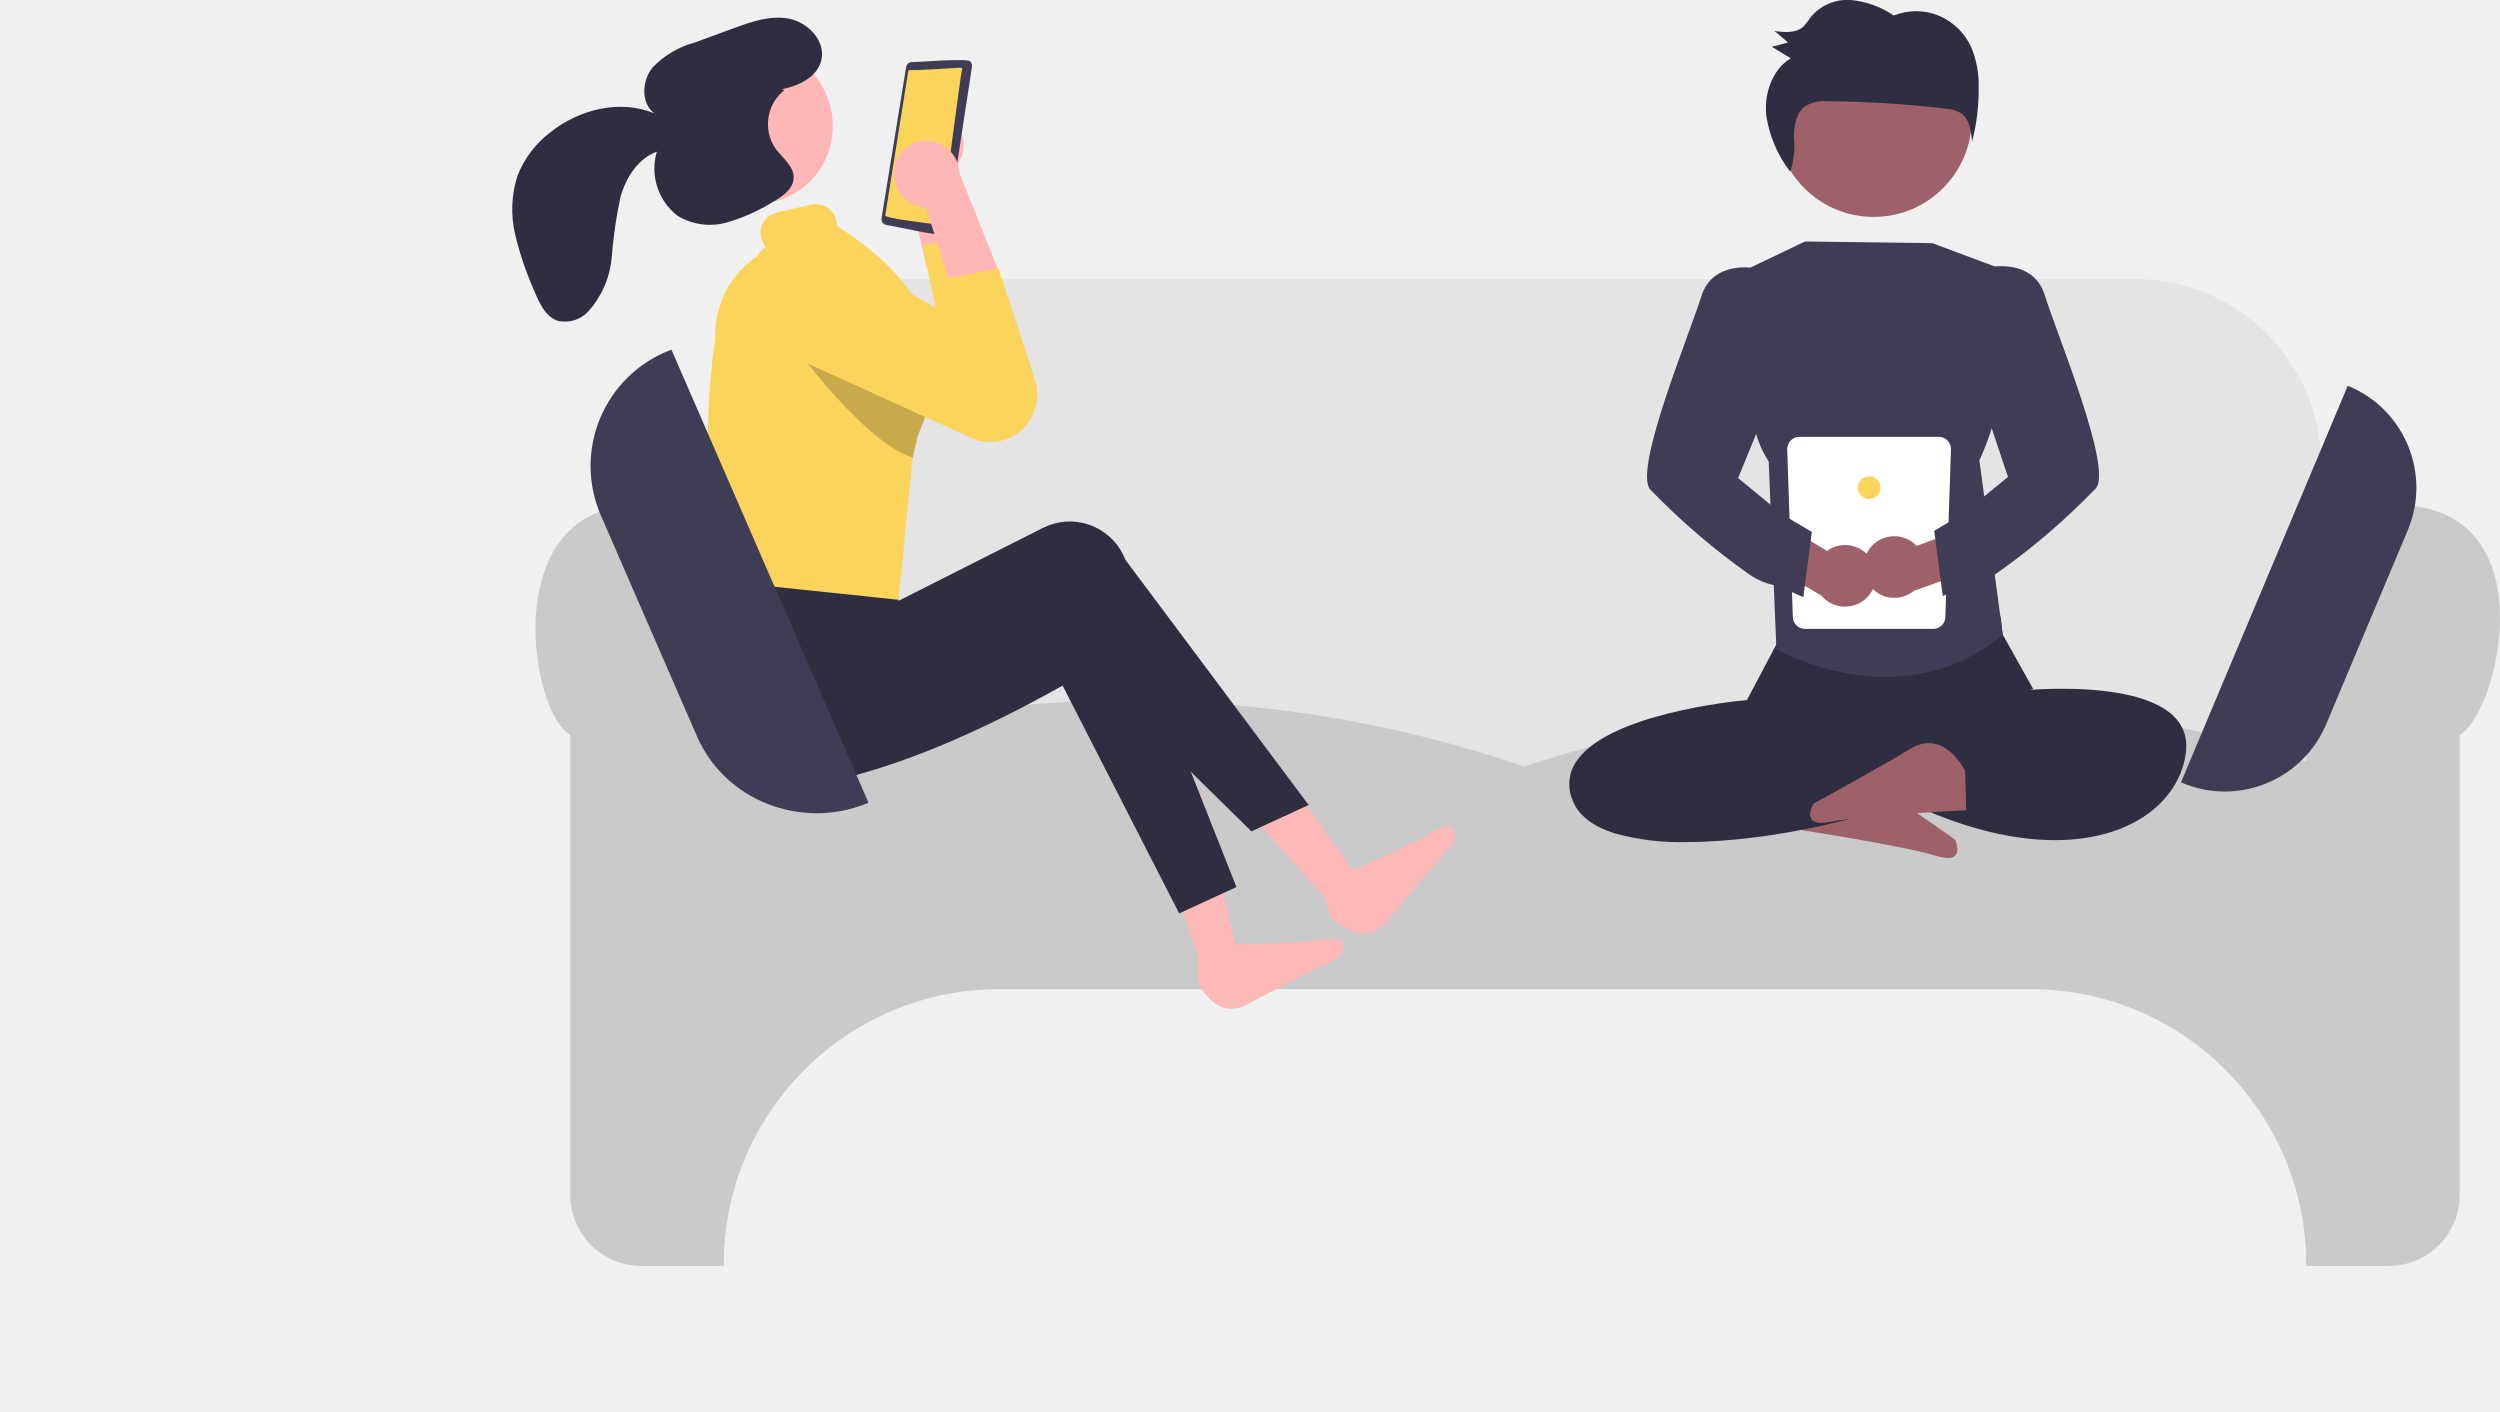
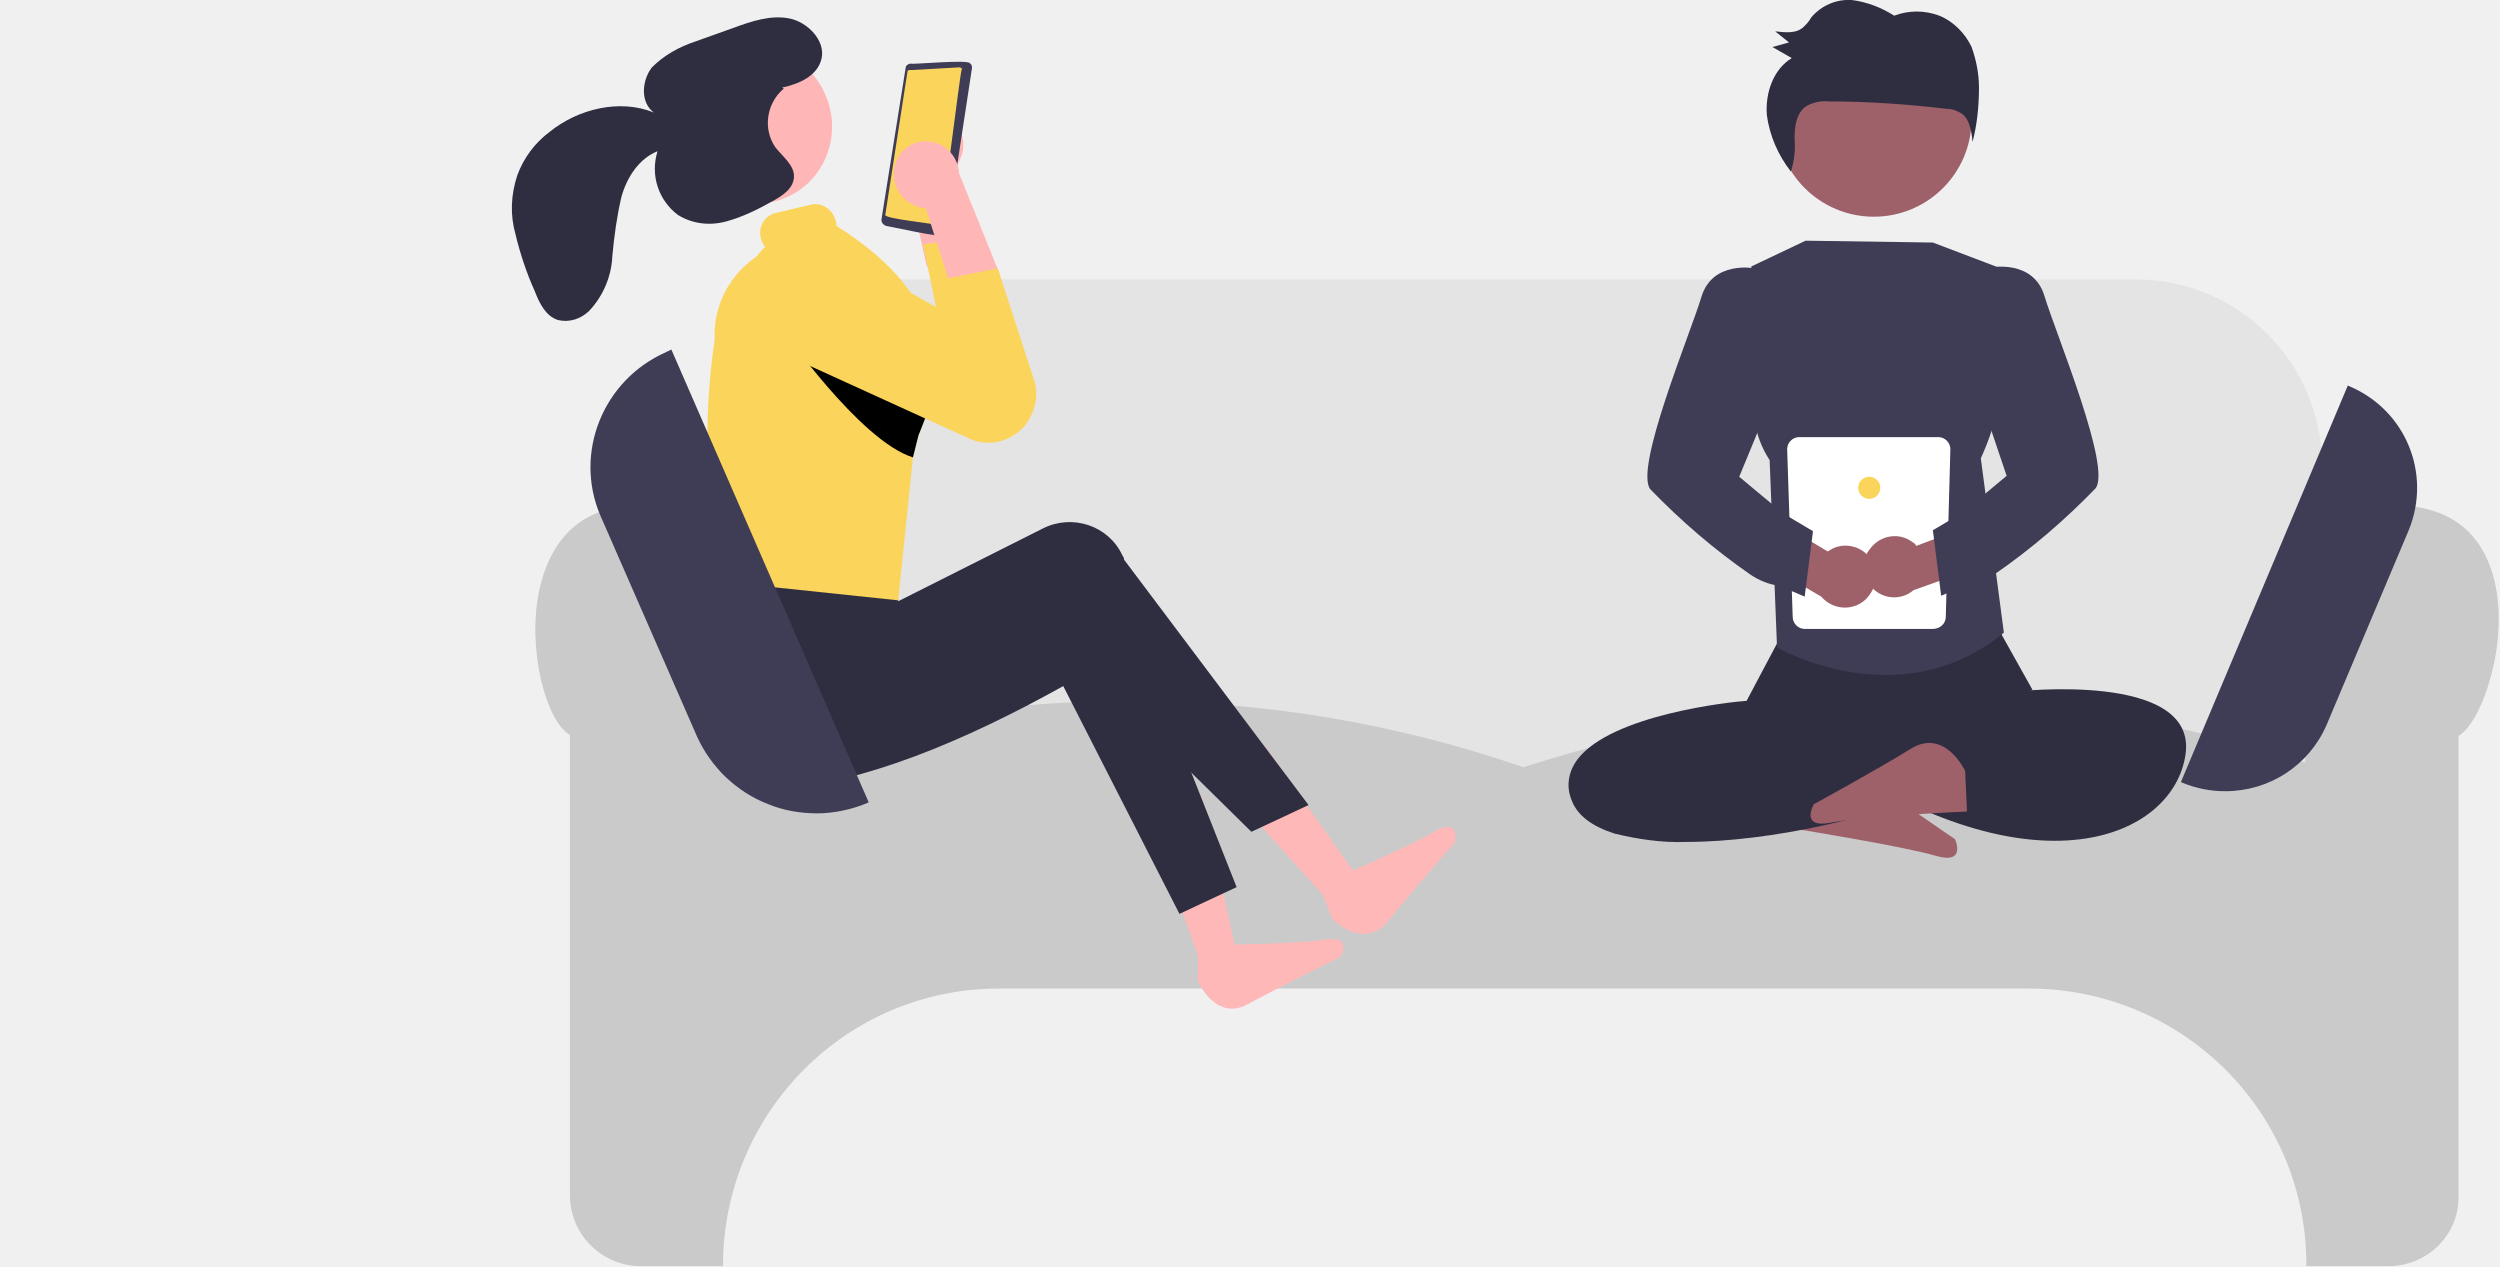
- <svg xmlns="http://www.w3.org/2000/svg" width="271.099" height="153.112" viewBox="0 0 271.099 153.112">
+ <svg xmlns="http://www.w3.org/2000/svg" version="1.1" id="Layer_1" x="0px" y="0px" viewBox="0 0 271.1 137.3" style="enable-background:new 0 0 271.1 137.3;" xml:space="preserve">
  <g id="undraw_chilling_re_4iq9" transform="translate(0)">
-     <ellipse id="Ellipse_29" data-name="Ellipse 29" cx="95.919" cy="16.965" rx="95.919" ry="16.965" transform="translate(69.062 119.182)" fill="#f0f0f0" />
-     <path id="Path_223" data-name="Path 223" d="M592.335,381.529H412.569V351.01h2.773V328.294a20.21,20.21,0,0,1,20.187-20.187H569.7a20.21,20.21,0,0,1,20.187,20.187V351.01h2.447Z" transform="translate(-338.17 -277.845)" fill="#e4e4e4" />
-     <path id="Path_224" data-name="Path 224" d="M563.479,465.7H554.53v-.163a29.886,29.886,0,0,0-29.852-29.852H412.772a29.886,29.886,0,0,0-29.852,29.852v.163h-8.949a7.7,7.7,0,0,1-7.69-7.69V408.12c-2.6-1.468-4.712-9.442-3.339-15.81.862-4,3.349-8.823,10.305-9.121,6.772-.291,11.8,6.066,12.247,12.186a13.2,13.2,0,0,1-2.658,8.988h.085v7.117a143.869,143.869,0,0,1,43.71-7.117,133.781,133.781,0,0,1,43.075,7.169c28.836-9.327,57.373-9.508,84.825-.537v-6.632h.085a13.2,13.2,0,0,1-2.658-8.988c.492-6.712,5.983-12.179,12.24-12.186h.021c7.378,0,9.987,4.442,10.877,8.17,1.575,6.6-1.317,15.282-3.925,16.762v49.888A7.7,7.7,0,0,1,563.479,465.7Z" transform="translate(-304.443 -328.423)" fill="#cacaca" />
-     <path id="Path_225" data-name="Path 225" d="M57.492,274.3H2.681v4.731H3.66v42.9H9.206v-42.9H51.293v42.9h5.546v-42.9h.653Z" transform="translate(-1.806 -184.809)" fill="#f0f0f0" />
-     <path id="Path_164" data-name="Path 164" d="M784.191,472.989s2.691-4.414,6.145-1.8,9.852,7.014,9.852,7.014,1.31,2.817-2.081,1.759-14.462-2.761-14.462-2.761Z" transform="translate(-588.18 -387.161)" fill="#9e616a" />
-     <path id="Path_161" data-name="Path 161" d="M718.745,443.343a26.551,26.551,0,0,1-7.651-.933c-2.5-.779-4.075-2.04-4.672-3.749a4.414,4.414,0,0,1,.692-4.376c3.7-4.825,16.552-6.186,18.276-6.347l3.5-6.623c.224-1.58-.835-2.777.994-2.806l21.641-.294c1.8-.038,1.287,1.075,1.594,2.616l3.3,5.886-14.19,5.989,2.145,5.228-.14.081C740.076,440.423,728.133,443.343,718.745,443.343Z" transform="translate(-535.951 -352.028)" fill="#2f2e41" />
-     <path id="Path_162" data-name="Path 162" d="M811.54,444.17s19.817-2.268,18.525,6.8-16.371,15.5-39.2,0l2.585-4.536s8.509-.423,13.678-2.691Z" transform="translate(-593.042 -369.231)" fill="#2f2e41" />
-     <path id="Path_226" data-name="Path 226" d="M793.126,298.459,786,295.795l-13.809-.178-5.944,2.843,1.669,9.595s-3.371,5.708.341,11.416l.833,20.34s13.314,7.721,24.552-1.551l-2.54-18.911s4.248-8.774.956-12.034Z" transform="translate(-576.459 -269.429)" fill="#3f3d56" />
-     <path id="Path_163" data-name="Path 163" d="M803,465.39s-2.219-4.669-5.925-2.431-10.525,5.956-10.525,5.956-1.595,2.666,1.888,1.965,14.67-1.248,14.67-1.248Z" transform="translate(-589.895 -381.766)" fill="#9e616a" />
-     <path id="Path_227" data-name="Path 227" d="M794.382,381.374h-13.9a1.319,1.319,0,0,1-1.319-1.319h0l-.612-18.187a1.319,1.319,0,0,1,1.319-1.319h15.124a1.319,1.319,0,0,1,1.319,1.319h0l-.612,18.187A1.319,1.319,0,0,1,794.382,381.374Z" transform="translate(-584.748 -313.177)" fill="#fff" />
-     <circle id="Ellipse_30" data-name="Ellipse 30" cx="1.225" cy="1.225" r="1.225" transform="translate(201.459 51.66)" fill="#fbd45c" />
-     <path id="Path_228" data-name="Path 228" d="M776.407,391.559a3.321,3.321,0,0,0-4.945-1.215l-6.49-3.933-3.352,3.361,9.244,5.425a3.339,3.339,0,0,0,5.544-3.639Z" transform="translate(-573.34 -330.602)" fill="#9e616a" />
-     <path id="Path_229" data-name="Path 229" d="M804.587,391.573a3.321,3.321,0,0,1,5.085-.279l7.106-2.664,2.672,3.923-10.088,3.621a3.339,3.339,0,0,1-4.775-4.6Z" transform="translate(-601.832 -332.096)" fill="#9e616a" />
-     <path id="Path_230" data-name="Path 230" d="M833.574,303.9s4.614-.923,5.844,3.076,7.382,18.762,5.536,20.915a74.537,74.537,0,0,1-10.765,9.227,7.5,7.5,0,0,1-3.076,1.23l-2.768,1.23-.923-7.074,3.157-1.87,4.84-3.974-2.768-8.3Z" transform="translate(-617.675 -274.945)" fill="#3f3d56" />
-     <path id="Path_231" data-name="Path 231" d="M743.68,304.3s-4.614-.923-5.844,3.076-7.382,18.762-5.536,20.915a74.532,74.532,0,0,0,10.765,9.227,7.5,7.5,0,0,0,3.076,1.23l2.768,1.23.923-7.074-3.157-1.87-4.84-3.974,4.46-10.919Z" transform="translate(-553.355 -275.216)" fill="#3f3d56" />
-     <circle id="Ellipse_31" data-name="Ellipse 31" cx="10.632" cy="10.632" r="10.632" transform="translate(192.55 2.257)" fill="#9e616a" />
-     <path id="Path_232" data-name="Path 232" d="M793.741,220.462a6.784,6.784,0,0,0-3.55-3.429,6.477,6.477,0,0,0-4.856,0,9.78,9.78,0,0,0-4.612-1.679,5.159,5.159,0,0,0-4.4,1.866,7.173,7.173,0,0,1-.768,1c-.815.754-2.053.646-3.136.491l1.458,1.249-1.764.461,2.058,1.248c-1.992,1.2-2.9,3.805-2.658,6.175a13.058,13.058,0,0,0,2.6,6.119,8.341,8.341,0,0,0,.4-3.622c-.009-1.3.221-2.77,1.26-3.5a4.16,4.16,0,0,1,2.449-.506,112.49,112.49,0,0,1,12.761.8,3.592,3.592,0,0,1,1.634.474c.937.639,1.119,1.957,1.213,3.114a22.564,22.564,0,0,0,.72-5.85A10.78,10.78,0,0,0,793.741,220.462Z" transform="translate(-579.983 -215.349)" fill="#2f2e41" />
-     <path id="Path_163-2" data-name="Path 163" d="M582.566,532.023s1.874,4.432,5.411,2.5,10.03-5.11,10.03-5.11,1.592-2.414-1.675-1.9-13.693.564-13.693.564Z" transform="translate(-452.704 -425.619)" fill="#feb8b8" />
-     <path id="Path_233" data-name="Path 233" d="M489.051,253.409a3.662,3.662,0,0,1,.083,5.113,3.512,3.512,0,0,1-.439.381l3.679,12.263-6.26-1.958-2.534-11.345a3.648,3.648,0,0,1,.446-4.44,3.511,3.511,0,0,1,5.026-.014Z" transform="translate(-385.64 -240.283)" fill="#ffb6b6" />
-     <path id="Path_234" data-name="Path 234" d="M387.149,282.035l3.933-1.386-3.594-16.169-5.805,2.046Z" transform="translate(-257.157 -178.192)" fill="#feb8b8" />
-     <path id="Path_163-3" data-name="Path 163" d="M624.326,500.07s3.438,3.367,5.957.222,7.284-8.582,7.284-8.582.538-2.841-2.28-1.111-12.417,5.8-12.417,5.8Z" transform="translate(-479.859 -400.421)" fill="#feb8b8" />
-     <path id="Path_235" data-name="Path 235" d="M417.382,264.315l3.095-2.8-9.55-13.533-4.567,4.126Z" transform="translate(-273.782 -167.08)" fill="#feb8b8" />
-     <path id="Path_236" data-name="Path 236" d="M457.568,293.808l.718,2.184,3.229,9.807a5.2,5.2,0,0,1-3.241,6.6,5.086,5.086,0,0,1-3.644-.186l-18.17-8.269a5.432,5.432,0,0,1-2.391-7.881,5.172,5.172,0,0,1,6.86-1.748l12.6,7.15-1.422-6.782Z" transform="translate(-352.085 -268.119)" fill="#fbd45c" />
-     <path id="Path_237" data-name="Path 237" d="M476.58,436.364l-6.206,2.857-12.64-24.7c-10.836,6.049-21.495,10.52-31.754,11.437a6.451,6.451,0,0,1-6.942-5.817q-.026-.248-.032-.5a57.155,57.155,0,0,1,1.593-12.816l17.452.217,1.424,2.179,15.734-7.943a6.445,6.445,0,0,1,8.652,2.977q.128.257.233.524Z" transform="translate(-342.503 -340.172)" fill="#2f2e41" />
-     <path id="Path_238" data-name="Path 238" d="M485.343,419.437l-6.206,2.857L459.12,402.6c-10.836,6.049-21.495,10.52-31.753,11.437a6.451,6.451,0,0,1-6.942-5.817q-.026-.248-.032-.5a57.153,57.153,0,0,1,1.593-12.816l18.467-4.811.409,7.208,15.734-7.943a6.445,6.445,0,0,1,8.652,2.977q.128.257.233.524Z" transform="translate(-343.436 -332.144)" fill="#2f2e41" />
-     <ellipse id="Ellipse_32" data-name="Ellipse 32" cx="8.348" cy="8.535" rx="8.348" ry="8.535" transform="translate(71.228 8.291) rotate(-19.413)" fill="#ffb6b6" />
-     <path id="Path_239" data-name="Path 239" d="M477.528,252.443a.67.67,0,0,0,.53.764c.22-.048,6.292,1.4,6.3.984a.647.647,0,0,0,.262-.43l2.71-17.712a.671.671,0,0,0-.16-.546c.085-.462-6.143.077-6.379.031a.636.636,0,0,0-.6.542Z" transform="translate(-381.93 -228.802)" fill="#3f3d56" />
-     <path id="Path_240" data-name="Path 240" d="M486.913,237.836s-5.253.339-5.192.253c-.131.04-.458-.054-.474.167l-2.485,15.572c-.2.393,5.629.953,5.72,1.077.484.11,2.428-16.71,2.618-16.86a.182.182,0,0,0-.149-.207A.175.175,0,0,0,486.913,237.836Z" transform="translate(-382.763 -230.5)" fill="#fbd45c" />
-     <path id="Path_241" data-name="Path 241" d="M433.8,285.549a2.315,2.315,0,0,0-.059-.608,2.264,2.264,0,0,0-2.691-1.713l-3.806.879a2.238,2.238,0,0,0-1.646,2.715,2.305,2.305,0,0,0,.821,1.288,10.25,10.25,0,0,0-5.8,9.658,72.5,72.5,0,0,0,.909,26.329l18.971,1.99,1.524-15.42.557-2.393c.152-.344.293-.683.42-1.022a18.259,18.259,0,0,0,1.316-5.97,13.635,13.635,0,0,0-.53-4.335C442.483,292.445,438.854,288.751,433.8,285.549Z" transform="translate(-343.056 -261.047)" fill="#fbd45c" />
-     <path id="Path_242" data-name="Path 242" d="M460.649,323.159a18.261,18.261,0,0,1-1.316,5.97c-.127.34-.268.679-.42,1.022l-.557,2.393c-5.8-1.823-14.3-14.063-14.3-14.063l4.825-2.833Z" transform="translate(-359.384 -282.925)" opacity="0.2" style="isolation: isolate" />
-     <path id="Path_243" data-name="Path 243" d="M481.73,265.024a3.67,3.67,0,0,0,2.82,4.272,3.526,3.526,0,0,0,.578.068l3.887,12.2,4.067-5.132-4.315-10.8a3.66,3.66,0,0,0-2.876-3.419,3.5,3.5,0,0,0-4.161,2.81Z" transform="translate(-384.723 -246.875)" fill="#ffb6b6" />
-     <path id="Path_244" data-name="Path 244" d="M460.07,305.434l6.036-1.208,3.948,11.99a5.281,5.281,0,0,1-.956,5.055h0a5.06,5.06,0,0,1-5.928,1.362L445,314.363a5.456,5.456,0,0,1-2.869-6.932h0a5.174,5.174,0,0,1,6.823-2.943,5.32,5.32,0,0,1,.516.246l12.594,7.15Z" transform="translate(-357.842 -275.139)" fill="#fbd45c" />
-     <path id="Path_245" data-name="Path 245" d="M384.806,221.339c-2.031-.4-4.08.323-6.012,1.031l-4.2,1.54a9.968,9.968,0,0,0-4.616,2.733c-1.132,1.427-1.271,3.844.2,4.949-3.749-1.53-8.167-.424-11.3,2.089a10.885,10.885,0,0,0-3.522,4.677,11.835,11.835,0,0,0-.248,6.428,35.65,35.65,0,0,0,2.111,6.178c.522,1.267,1.181,2.671,2.456,3.121a3.424,3.424,0,0,0,3.373-1.033,10.054,10.054,0,0,0,2.525-5.91,48.913,48.913,0,0,1,.951-6.5c.6-2.1,1.907-4.147,3.933-4.888a6.487,6.487,0,0,0,2.235,6.948,6.746,6.746,0,0,0,5.311.744,19.725,19.725,0,0,0,5-2.218c1.082-.605,2.309-1.449,2.292-2.713-.016-1.239-1.213-2.075-1.95-3.072a4.706,4.706,0,0,1,.935-6.354l-.234-.11c1.85-.37,3.877-1.346,4.27-3.221C388.745,223.706,386.837,221.736,384.806,221.339Z" transform="translate(-299.233 -219.309)" fill="#2f2e41" />
-     <path id="Path_246" data-name="Path 246" d="M405.271,381.84a14.478,14.478,0,0,1-5.316-1.015A13.764,13.764,0,0,1,392.3,373.5l-10.464-24.048a13.457,13.457,0,0,1,7.516-17.813l.178-.072L410.9,380.7l-.178.072a14.474,14.474,0,0,1-5.455,1.071Z" transform="translate(-316.72 -293.653)" fill="#3f3d56" />
-     <path id="Path_247" data-name="Path 247" d="M914.188,387.571a11.839,11.839,0,0,1-4.6-.931l-.153-.064,18.088-43.006.15.063a11.922,11.922,0,0,1,6.36,15.594l-8.854,21.052A11.927,11.927,0,0,1,914.188,387.571Z" transform="translate(-672.931 -301.738)" fill="#3f3d56" />
-     <path id="Path_248" data-name="Path 248" d="M184.535,375.593a.489.489,0,0,1,.214-.336l17.217-11.366a1.29,1.29,0,0,1-.618-.541h0a1.309,1.309,0,0,1,.478-1.783l1.413-.816a1.309,1.309,0,0,1,1.783.478,1.285,1.285,0,0,1,.165.536l12.428-8.2a7.523,7.523,0,0,1,4.656-4.292v-3.618h4.568v3.618a7.506,7.506,0,0,1,5.22,7.149v.979h-4.568a2.936,2.936,0,1,1-5.873,0h-4.568v-.979a7.543,7.543,0,0,1,.132-1.4l-31.441,20.756,13.06,15.879h.3c1.042,0,2.052.025,3.014.067a1.291,1.291,0,0,1-.075-.5,1.309,1.309,0,0,1,1.371-1.235l1.629.085a1.309,1.309,0,0,1,1.235,1.371,1.283,1.283,0,0,1-.177.578c2.881.306,4.747.728,4.747.943,0,.352-5.012.017-11.286,0a.488.488,0,0,1-.837.147l-.121-.147c-6.255.017-11.246.35-11.246,0,0-.331,4.438-1.154,10.188-1.286L184.64,375.977A.49.49,0,0,1,184.535,375.593Z" transform="translate(-184.529 -303.139)" fill="#f0f0f0" />
-     <path id="Path_249" data-name="Path 249" d="M320.377,438.446V416.135c0-.662,1.025-1.2,2.284-1.2s2.284.539,2.284,1.2v22.311c0,.662-1.025,1.2-2.284,1.2S320.377,439.108,320.377,438.446Z" transform="translate(-276.056 -349.818)" fill="#f0f0f0" />
-     <path id="Path_250" data-name="Path 250" d="M303.627,438.446V416.135c0-.662,1.025-1.2,2.284-1.2s2.284.539,2.284,1.2v22.311c0,.662-1.025,1.2-2.284,1.2S303.627,439.108,303.627,438.446Z" transform="translate(-264.771 -349.818)" fill="#f0f0f0" />
-     <path id="Path_251" data-name="Path 251" d="M286.877,438.446V416.135c0-.662,1.024-1.2,2.284-1.2s2.284.539,2.284,1.2v22.311c0,.662-1.024,1.2-2.284,1.2S286.877,439.108,286.877,438.446Z" transform="translate(-253.486 -349.818)" fill="#f0f0f0" />
+     <path id="Ellipse_29" fill="#F0F0F0" d="M165,120.2c53,0,105.3,17,95.9,17c-19.1,0-163.5,0-191.8,0C59.7,137.2,112,120.2,165,120.2z" />
+     <path id="Path_223" fill="#E4E4E4" d="M254.2,103.7H74.4V73.2h2.8V50.5c0-11.1,9-20.2,20.2-20.2h134.2c11.1,0,20.2,9,20.2,20.2v22.7   h2.4L254.2,103.7z" />
+     <path id="Path_224" fill="#CACACA" d="M259,137.3h-8.9v-0.2c0-16.5-13.4-29.8-29.9-29.9H108.3c-16.5,0-29.8,13.4-29.9,29.9v0.2h-8.9   c-4.2,0-7.7-3.4-7.7-7.7V79.7c-2.6-1.5-4.7-9.4-3.3-15.8c0.9-4,3.3-8.8,10.3-9.1c6.8-0.3,11.8,6.1,12.2,12.2c0.2,3.2-0.7,6.4-2.7,9   h0.1v7.1c14.1-4.6,28.9-7,43.7-7.1c14.7,0,29.2,2.4,43.1,7.2c28.8-9.3,57.4-9.5,84.8-0.5V76h0.1c-2-2.6-2.9-5.8-2.7-9   c0.5-6.7,6-12.2,12.2-12.2h0c7.4,0,10,4.4,10.9,8.2c1.6,6.6-1.3,15.3-3.9,16.8v49.9C266.7,133.8,263.3,137.3,259,137.3z" />
+     <path id="Path_225" fill="#F0F0F0" d="M55.7,89.5H0.9v4.7h1v42.9h5.5V94.2h42.1v42.9H55V94.2h0.7V89.5z" />
+     <path id="Path_164" fill="#9E616A" d="M196,85.8c0,0,2.7-4.4,6.1-1.8s9.9,7,9.9,7s1.3,2.8-2.1,1.8s-14.5-2.8-14.5-2.8L196,85.8z" />
+     <path id="Path_161" fill="#2F2E41" d="M182.8,91.3c-2.6,0.1-5.2-0.3-7.7-0.9c-2.5-0.8-4.1-2-4.7-3.7c-0.6-1.5-0.3-3.1,0.7-4.4   c3.7-4.8,16.6-6.2,18.3-6.3l3.5-6.6c0.2-1.6-0.8-2.8,1-2.8l21.6-0.3c1.8,0,1.3,1.1,1.6,2.6l3.3,5.9l-14.2,6l2.1,5.2l-0.1,0.1   C204.1,88.4,192.2,91.3,182.8,91.3z" />
+     <path id="Path_162" fill="#2F2E41" d="M218.5,75c0,0,19.8-2.3,18.5,6.8s-16.4,15.5-39.2,0l2.6-4.5c0,0,8.5-0.4,13.7-2.7L218.5,75z" />
+     <path id="Path_226" fill="#3F3D56" d="M216.7,29l-7.1-2.7l-13.8-0.2l-5.9,2.8l1.7,9.6c0,0-3.4,5.7,0.3,11.4l0.8,20.3   c0,0,13.3,7.7,24.6-1.6l-2.5-18.9c0,0,4.2-8.8,1-12L216.7,29z" />
+     <path id="Path_163" fill="#9E616A" d="M213.1,83.6c0,0-2.2-4.7-5.9-2.4s-10.5,6-10.5,6s-1.6,2.7,1.9,2s14.7-1.2,14.7-1.2L213.1,83.6z" />
+     <path id="Path_227" fill="#FFFFFF" d="M209.6,68.2h-13.9c-0.7,0-1.3-0.6-1.3-1.3l0,0l-0.6-18.2c0-0.7,0.6-1.3,1.3-1.3h15.1   c0.7,0,1.3,0.6,1.3,1.3l0,0L211,66.9C211,67.6,210.4,68.2,209.6,68.2z" />
+     <circle id="Ellipse_30" fill="#FBD45C" cx="202.7" cy="52.9" r="1.2" />
+     <path id="Path_228" fill="#9E616A" d="M203.1,61c-0.8-1.6-2.8-2.3-4.4-1.5c-0.2,0.1-0.3,0.2-0.5,0.3l-6.5-3.9l-3.4,3.4l9.2,5.4   c1.2,1.4,3.3,1.6,4.7,0.4C203.4,64,203.8,62.3,203.1,61L203.1,61z" />
+     <path id="Path_229" fill="#9E616A" d="M202.8,59.5c1.1-1.5,3.2-1.8,4.6-0.7c0.2,0.1,0.3,0.2,0.4,0.4l7.1-2.7l2.7,3.9l-10.1,3.6   c-1.4,1.2-3.5,1-4.7-0.5C201.9,62.4,201.8,60.7,202.8,59.5L202.8,59.5z" />
+     <path id="Path_230" fill="#3F3D56" d="M215.9,29c0,0,4.6-0.9,5.8,3.1s7.4,18.8,5.5,20.9c-3.3,3.4-6.9,6.5-10.8,9.2   c-0.9,0.6-2,1.1-3.1,1.2l-2.8,1.2l-0.9-7.1l3.2-1.9l4.8-4l-2.8-8.3L215.9,29z" />
+     <path id="Path_231" fill="#3F3D56" d="M190.3,29.1c0,0-4.6-0.9-5.8,3.1s-7.4,18.8-5.5,20.9c3.3,3.4,6.9,6.5,10.8,9.2   c0.9,0.6,2,1.1,3.1,1.2l2.8,1.2l0.9-7.1l-3.2-1.9l-4.8-4l4.5-10.9L190.3,29.1z" />
+     <circle id="Ellipse_31" fill="#9E616A" cx="203.2" cy="12.9" r="10.6" />
+     <path id="Path_232" fill="#2F2E41" d="M213.8,5.1c-0.7-1.5-2-2.8-3.5-3.4c-1.6-0.6-3.3-0.6-4.9,0c-1.4-0.9-3-1.5-4.6-1.7   c-1.7-0.1-3.3,0.6-4.4,1.9c-0.2,0.4-0.5,0.7-0.8,1c-0.8,0.8-2.1,0.6-3.1,0.5l1.5,1.2l-1.8,0.5l2.1,1.2c-2,1.2-2.9,3.8-2.7,6.2   c0.3,2.2,1.2,4.3,2.6,6.1c0.4-1.2,0.5-2.4,0.4-3.6c0-1.3,0.2-2.8,1.3-3.5c0.7-0.4,1.6-0.6,2.4-0.5c4.3,0,8.5,0.3,12.8,0.8   c0.6,0,1.1,0.2,1.6,0.5c0.9,0.6,1.1,2,1.2,3.1c0.5-1.9,0.7-3.9,0.7-5.9C214.6,8,214.3,6.5,213.8,5.1z" />
+     <path id="Path_163-2" fill="#FEB8B8" d="M129.9,106.4c0,0,1.9,4.4,5.4,2.5s10-5.1,10-5.1s1.6-2.4-1.7-1.9s-13.7,0.6-13.7,0.6   L129.9,106.4z" />
+     <path id="Path_233" fill="#FFB6B6" d="M103.4,13.1c1.4,1.4,1.4,3.7,0.1,5.1c-0.1,0.1-0.3,0.3-0.4,0.4l3.7,12.3l-6.3-2l-2.5-11.3   c-0.9-1.4-0.7-3.2,0.4-4.4C99.7,11.8,102,11.7,103.4,13.1C103.4,13.1,103.4,13.1,103.4,13.1L103.4,13.1z" />
+     <path id="Path_234" fill="#FEB8B8" d="M130,103.9l3.9-1.4l-3.6-16.2l-5.8,2L130,103.9z" />
+     <path id="Path_163-3" fill="#FEB8B8" d="M144.5,99.7c0,0,3.4,3.4,6,0.2s7.3-8.6,7.3-8.6s0.5-2.8-2.3-1.1S143,96,143,96L144.5,99.7z" />
+     <path id="Path_235" fill="#FEB8B8" d="M143.6,97.2l3.1-2.8l-9.5-13.5l-4.6,4.1L143.6,97.2z" />
+     <path id="Path_236" fill="#FBD45C" d="M105.5,25.7l0.7,2.2l3.2,9.8c0.9,2.7-0.5,5.7-3.2,6.6c-1.2,0.4-2.5,0.3-3.6-0.2l-18.2-8.3   c-2.7-1.2-4-4.4-2.8-7.2c0.1-0.2,0.2-0.5,0.4-0.7c1.5-2.3,4.5-3.1,6.9-1.7l12.6,7.1l-1.4-6.8L105.5,25.7z" />
+     <path id="Path_237" fill="#2F2E41" d="M134.1,96.2l-6.2,2.9l-12.6-24.7c-10.8,6-21.5,10.5-31.8,11.4c-3.5,0.3-6.6-2.3-6.9-5.8   c0-0.2,0-0.3,0-0.5c0-4.3,0.6-8.6,1.6-12.8l17.5,0.2l1.4,2.2l15.7-7.9c3.2-1.6,7.1-0.3,8.6,2.9c0,0,0,0,0,0   c0.1,0.2,0.2,0.3,0.2,0.5L134.1,96.2z" />
+     <path id="Path_238" fill="#2F2E41" d="M141.9,87.3l-6.2,2.9l-20-19.7c-10.8,6-21.5,10.5-31.8,11.4c-3.5,0.3-6.6-2.3-6.9-5.8   c0-0.2,0-0.3,0-0.5c0-4.3,0.6-8.6,1.6-12.8L97,58l0.4,7.2l15.7-7.9c3.2-1.6,7.1-0.3,8.6,2.9c0,0,0,0,0,0c0.1,0.2,0.2,0.3,0.2,0.5   L141.9,87.3z" />
+     <ellipse id="Ellipse_32" transform="matrix(0.9431 -0.3324 0.3324 0.9431 0.1455 28.006)" fill="#FFB6B6" cx="81.9" cy="13.6" rx="8.3" ry="8.5" />
+     <path id="Path_239" fill="#3F3D56" d="M95.6,23.7c-0.1,0.4,0.2,0.7,0.5,0.8c0.2,0,6.3,1.4,6.3,1c0.1-0.1,0.2-0.3,0.3-0.4l2.7-17.7   c0-0.2,0-0.4-0.2-0.5c0.1-0.5-6.1,0.1-6.4,0c-0.3,0-0.6,0.2-0.6,0.5L95.6,23.7z" />
+     <path id="Path_240" fill="#FBD45C" d="M104.1,7.3c0,0-5.3,0.3-5.2,0.3c-0.1,0-0.5-0.1-0.5,0.2L96,23.3c-0.2,0.4,5.6,1,5.7,1.1   c0.5,0.1,2.4-16.7,2.6-16.9C104.4,7.5,104.3,7.4,104.1,7.3C104.2,7.3,104.2,7.3,104.1,7.3z" />
+     <path id="Path_241" fill="#FBD45C" d="M90.7,24.5c0-0.2,0-0.4-0.1-0.6c-0.3-1.2-1.5-2-2.7-1.7l-3.8,0.9c-1.2,0.3-1.9,1.5-1.6,2.7   c0,0,0,0,0,0c0.1,0.5,0.4,1,0.8,1.3c-3.7,1.8-6,5.6-5.8,9.7c-1.3,8.8-1,17.7,0.9,26.3l19,2L99,49.6l0.6-2.4c0.2-0.3,0.3-0.7,0.4-1   c0.8-1.9,1.2-3.9,1.3-6c0.1-1.5-0.1-2.9-0.5-4.3C99.4,31.4,95.8,27.7,90.7,24.5z" />
+     <path id="Path_242" class="st10" d="M101.3,40.2c-0.1,2-0.5,4.1-1.3,6c-0.1,0.3-0.3,0.7-0.4,1L99,49.6   c-5.8-1.8-14.3-14.1-14.3-14.1l4.8-2.8L101.3,40.2z" />
+     <path id="Path_243" fill="#FFB6B6" d="M97,18.2c-0.4,2,0.9,3.8,2.8,4.3c0.2,0,0.4,0.1,0.6,0.1l3.9,12.2l4.1-5.1L104,18.8   c-0.1-1.7-1.3-3.1-2.9-3.4c-1.9-0.4-3.7,0.8-4.1,2.7C97,18.1,97,18.1,97,18.2L97,18.2z" />
+     <path id="Path_244" fill="#FBD45C" d="M102.2,30.3l6-1.2l3.9,12c0.6,1.7,0.2,3.6-1,5.1l0,0c-1.5,1.7-3.9,2.3-5.9,1.4l-18.2-8.3   c-2.6-1.2-3.9-4.2-2.9-6.9l0,0c1-2.7,4-4,6.7-3c0.1,0,0.1,0,0.2,0.1c0.2,0.1,0.3,0.2,0.5,0.2l12.6,7.1L102.2,30.3z" />
+     <path id="Path_245" fill="#2F2E41" d="M85.6,2c-2-0.4-4.1,0.3-6,1l-4.2,1.5C73.6,5.1,72,6,70.7,7.3c-1.1,1.4-1.3,3.8,0.2,4.9   c-3.7-1.5-8.2-0.4-11.3,2.1c-1.6,1.2-2.8,2.8-3.5,4.7c-0.7,2.1-0.8,4.3-0.2,6.4c0.5,2.1,1.2,4.2,2.1,6.2c0.5,1.3,1.2,2.7,2.5,3.1   c1.2,0.3,2.5-0.1,3.4-1c1.5-1.6,2.4-3.7,2.5-5.9c0.2-2.2,0.5-4.4,1-6.5c0.6-2.1,1.9-4.1,3.9-4.9c-0.8,2.6,0.1,5.3,2.2,6.9   c1.6,1,3.5,1.2,5.3,0.7c1.8-0.5,3.4-1.3,5-2.2c1.1-0.6,2.3-1.4,2.3-2.7c0-1.2-1.2-2.1-2-3.1c-1.4-2-1-4.8,0.9-6.4l-0.2-0.1   c1.9-0.4,3.9-1.3,4.3-3.2C89.5,4.4,87.6,2.4,85.6,2z" />
+     <path id="Path_246" fill="#3F3D56" d="M88.6,88.2c-1.8,0-3.6-0.3-5.3-1c-3.4-1.3-6.2-4-7.7-7.3l-10.5-24c-2.9-6.8,0.3-14.7,7.1-17.7   c0.1-0.1,0.3-0.1,0.4-0.2l0.2-0.1l21.4,49.1L94,87.1C92.3,87.8,90.4,88.2,88.6,88.2L88.6,88.2z" />
+     <path id="Path_247" fill="#3F3D56" d="M241.3,85.8c-1.6,0-3.1-0.3-4.6-0.9l-0.2-0.1l18.1-43l0.2,0.1c6.1,2.6,8.9,9.5,6.4,15.6   l-8.9,21.1C250.4,83,246.1,85.8,241.3,85.8z" />
+     <path id="Path_248" fill="#F0F0F0" d="M0,72.5c0-0.1,0.1-0.3,0.2-0.3l17.2-11.4c-0.3-0.1-0.5-0.3-0.6-0.5l0,0   c-0.4-0.6-0.1-1.4,0.5-1.8l1.4-0.8c0.6-0.4,1.4-0.1,1.8,0.5c0.1,0.2,0.2,0.3,0.2,0.5l12.4-8.2c0.8-2,2.5-3.6,4.7-4.3v-3.6h4.6v3.6   c3.1,1,5.2,3.9,5.2,7.1v1H43c0,1.6-1.3,2.9-2.9,2.9c-1.6,0-2.9-1.3-2.9-2.9h-4.6v-1c0-0.5,0-0.9,0.1-1.4L1.2,72.7l13.1,15.9h0.3   c1,0,2.1,0,3,0.1c-0.1-0.2-0.1-0.3-0.1-0.5c0-0.7,0.7-1.3,1.4-1.2l1.6,0.1c0.7,0,1.3,0.7,1.2,1.4c0,0.2-0.1,0.4-0.2,0.6   c2.9,0.3,4.7,0.7,4.7,0.9c0,0.4-5,0-11.3,0c-0.1,0.3-0.4,0.4-0.6,0.3c-0.1,0-0.2-0.1-0.2-0.2l-0.1-0.1c-6.3,0-11.2,0.4-11.2,0   c0-0.3,4.4-1.2,10.2-1.3L0.1,72.8C0,72.7,0,72.6,0,72.5z" />
+     <path id="Path_249" fill="#F0F0F0" d="M44.3,88.6V66.3c0-0.7,1-1.2,2.3-1.2s2.3,0.5,2.3,1.2v22.3c0,0.7-1,1.2-2.3,1.2   S44.3,89.3,44.3,88.6z" />
+     <path id="Path_250" fill="#F0F0F0" d="M38.9,88.6V66.3c0-0.7,1-1.2,2.3-1.2s2.3,0.5,2.3,1.2v22.3c0,0.7-1,1.2-2.3,1.2   S38.9,89.3,38.9,88.6z" />
+     <path id="Path_251" fill="#F0F0F0" d="M33.4,88.6V66.3c0-0.7,1-1.2,2.3-1.2s2.3,0.5,2.3,1.2v22.3c0,0.7-1,1.2-2.3,1.2   S33.4,89.3,33.4,88.6z" />
  </g>
</svg>
